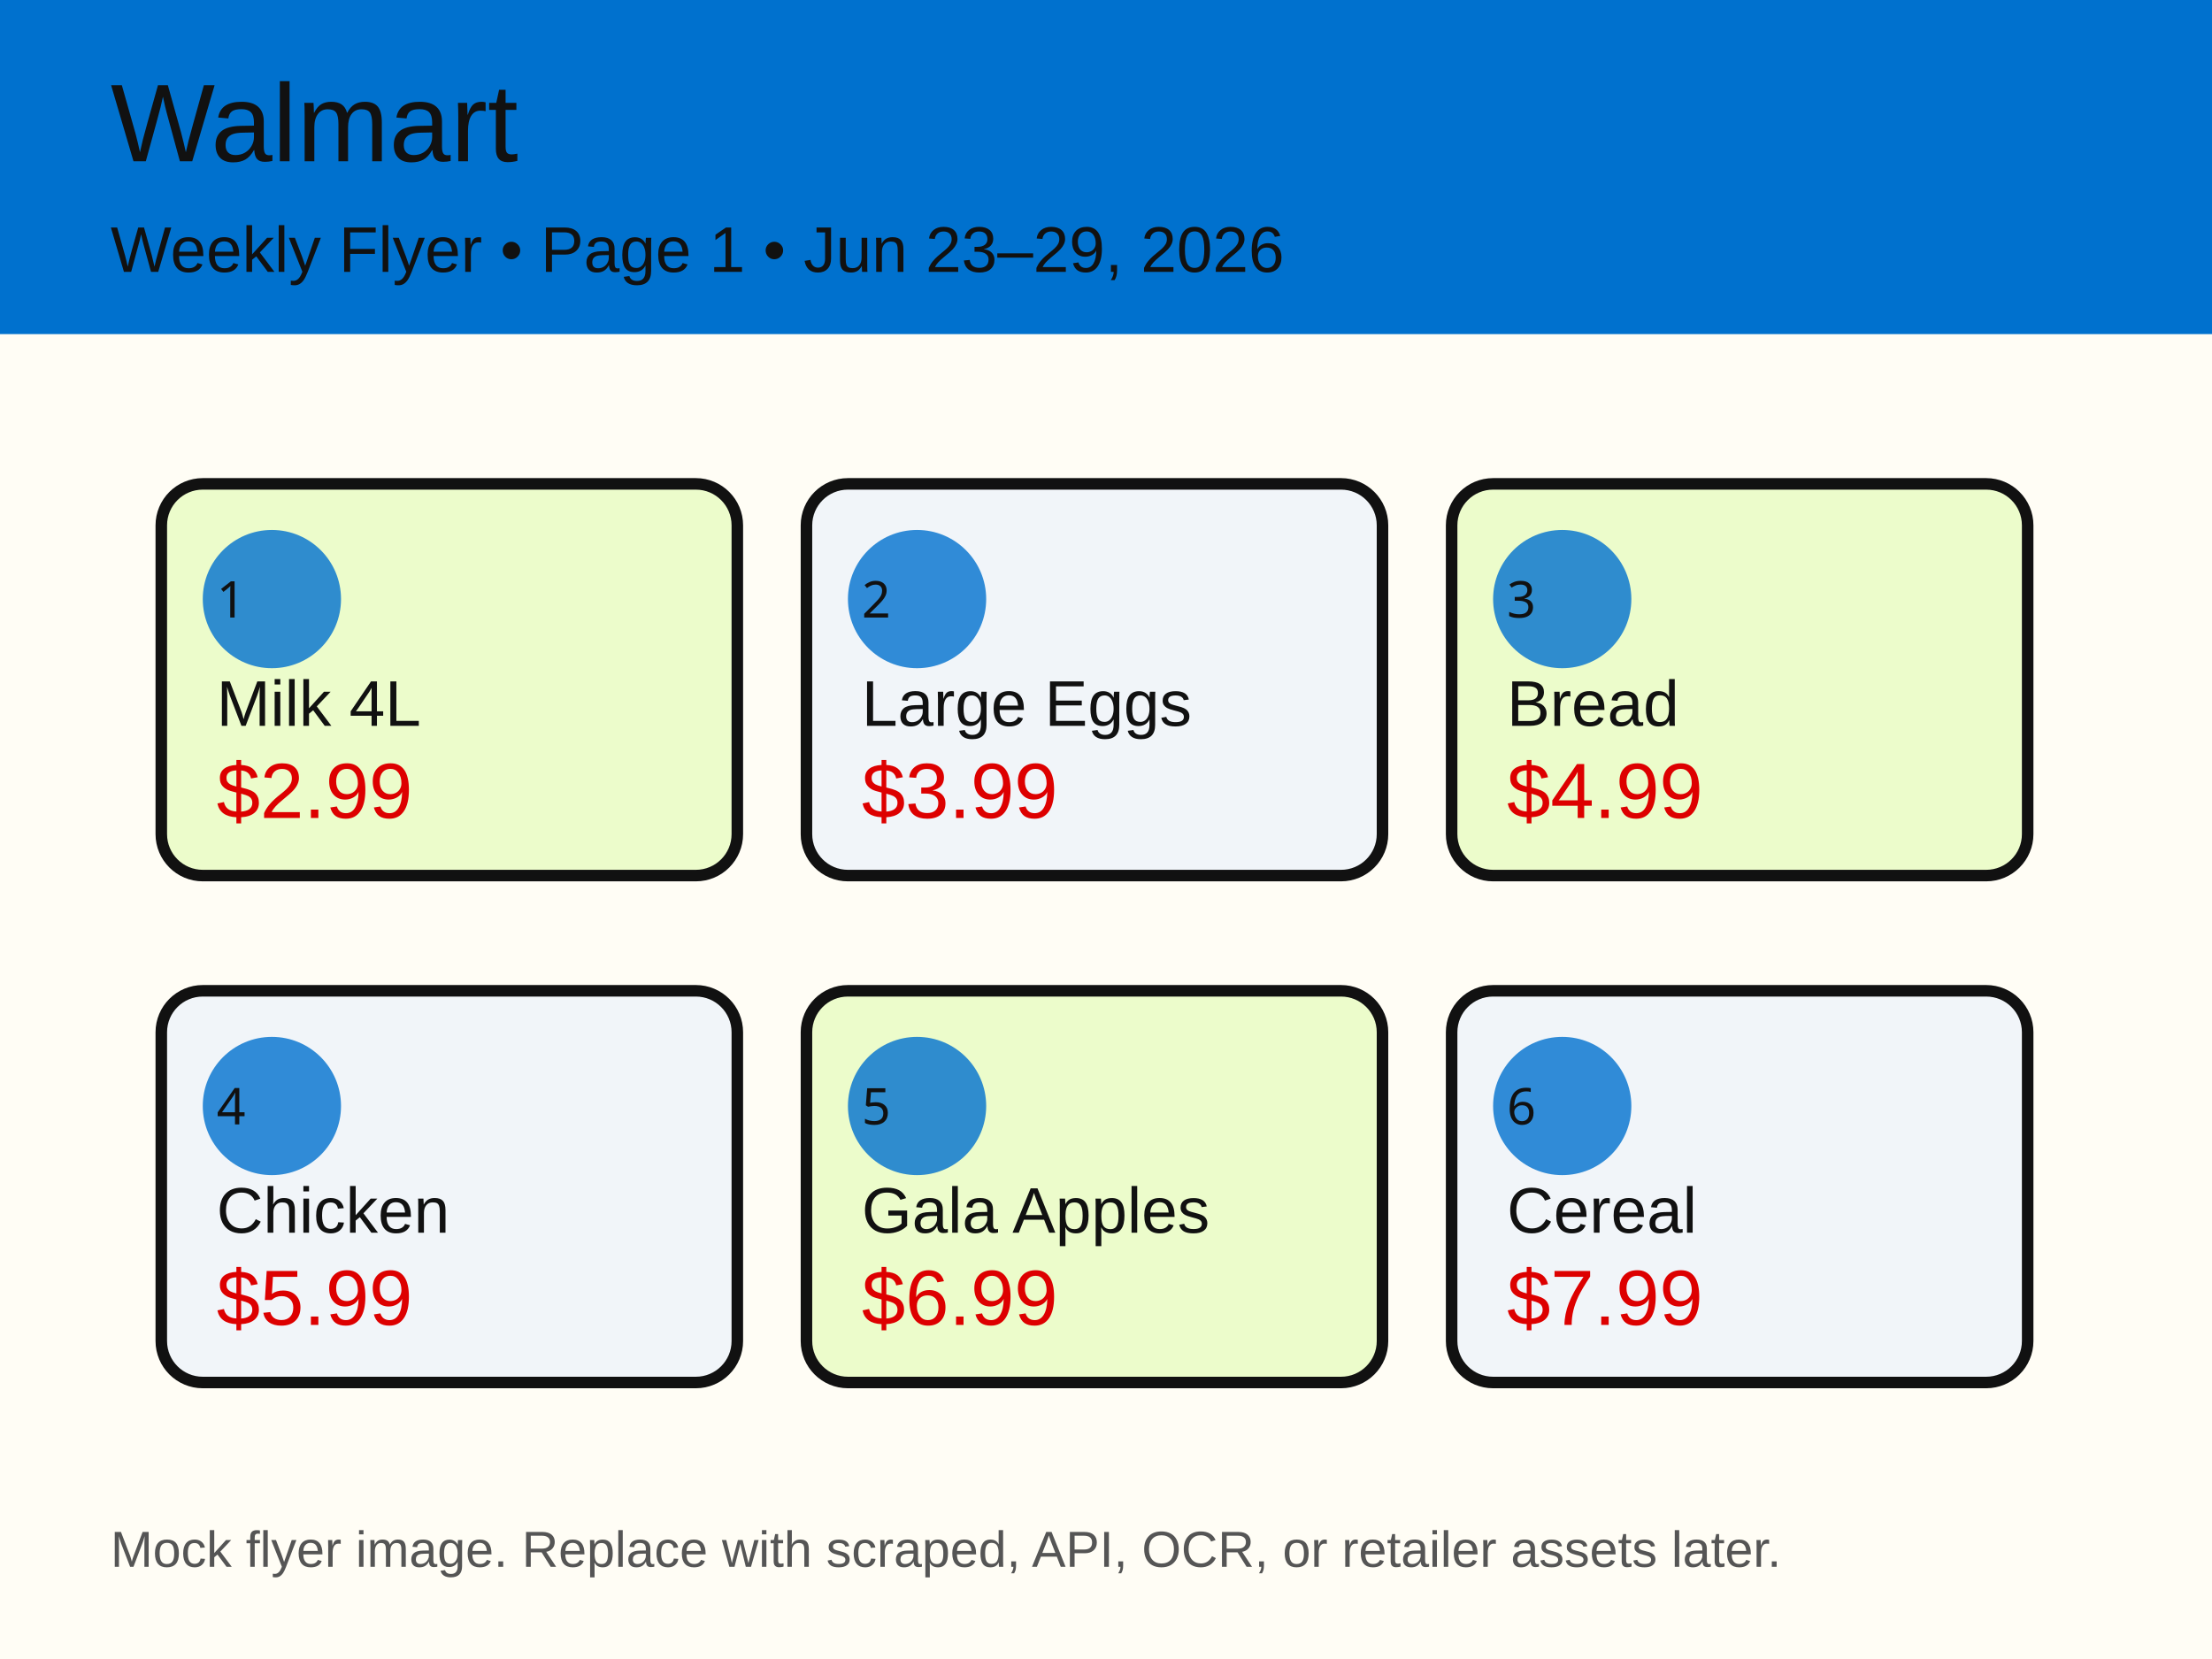
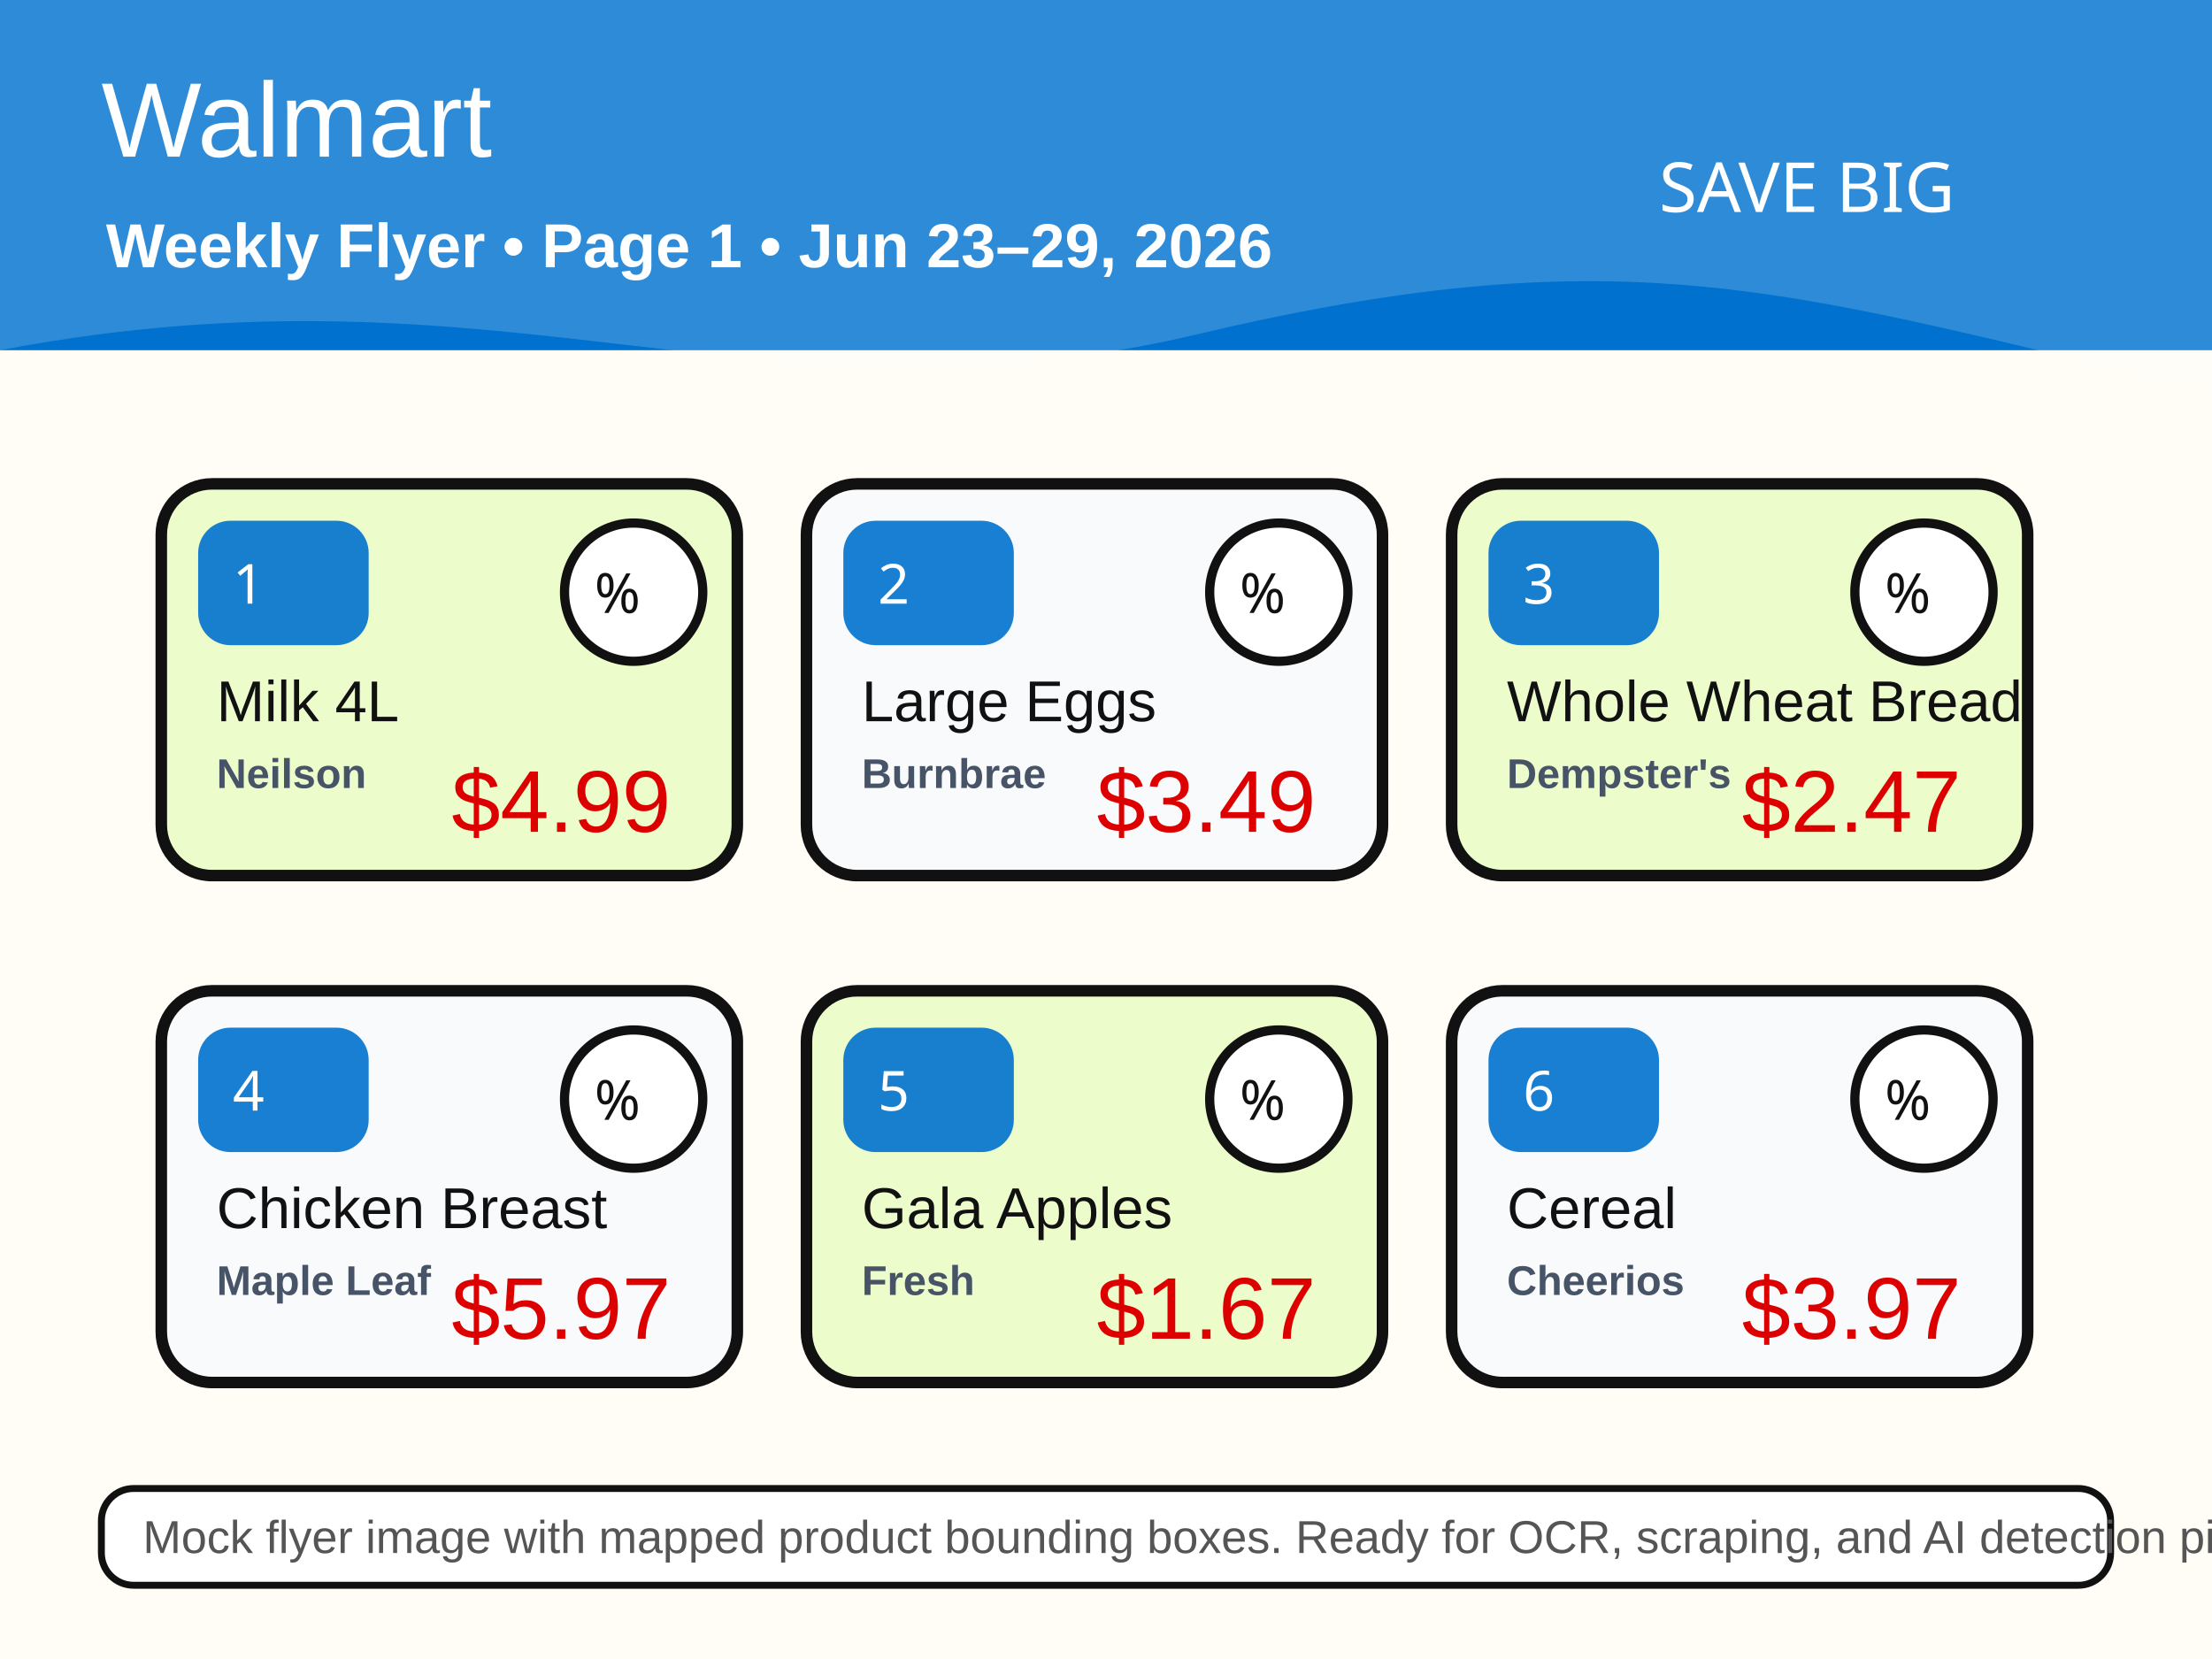
<svg xmlns="http://www.w3.org/2000/svg" width="960" height="720" viewBox="0 0 960 720">
  <rect width="960" height="720" fill="#fffdf5" />
-   <rect x="0" y="0" width="960" height="145" fill="#0071ce" />
-   <text x="48" y="70" font-family="Arial Black,Arial" font-size="48" fill="#111">Walmart</text>
-   <text x="48" y="118" font-family="Arial" font-size="28" fill="#111">Weekly Flyer • Page 1 • Jun 23–29, 2026</text>
+   <rect x="0" y="0" width="960" height="152" fill="#0071ce" />
+   <path d="M0 152 C220 110 330 190 520 145 S780 128 960 170 V0 H0Z" fill="#ffffff" opacity=".18" />
+   <text x="44" y="68" font-family="Arial Black,Arial" font-size="46" fill="#fff">Walmart</text>
+   <text x="46" y="116" font-family="Arial" font-size="27" font-weight="700" fill="#fff">Weekly Flyer • Page 1 • Jun 23–29, 2026</text>
+   <text x="720" y="92" font-family="Arial Black" font-size="30" fill="#fff">SAVE BIG</text>
  <g>
-     <rect x="70" y="210" width="250" height="170" rx="18" fill="#ecfccb" stroke="#111" stroke-width="5" />
-     <circle cx="118" cy="260" r="30" fill="#0071ce" opacity=".8" />
-     <text x="94" y="268" font-family="Arial Black" font-size="22" fill="#111">1</text>
-     <text x="94" y="315" font-family="Arial Black,Arial" font-size="28" fill="#111">Milk 4L</text>
-     <text x="94" y="355" font-family="Arial Black,Arial" font-size="34" fill="#d00">$2.99</text>
+     <rect x="70" y="210" width="250" height="170" rx="22" fill="#ecfccb" stroke="#111" stroke-width="5" />
+     <rect x="86" y="226" width="74" height="54" rx="14" fill="#0071ce" opacity=".9" />
+     <text x="101" y="262" font-family="Arial Black" font-size="24" fill="#fff">1</text>
+     <circle cx="275" cy="257" r="30" fill="#fff" stroke="#111" stroke-width="4" />
+     <text x="258" y="266" font-family="Arial Black" font-size="24" fill="#111">%</text>
+     <text x="94" y="313" font-family="Arial Black,Arial" font-size="25" fill="#111">Milk 4L</text>
+     <text x="94" y="342" font-family="Arial" font-size="18" font-weight="700" fill="#475467">Neilson</text>
+     <text x="196" y="361" font-family="Arial Black,Arial" font-size="38" fill="#d00">$4.99</text>
  </g>
  <g>
-     <rect x="350" y="210" width="250" height="170" rx="18" fill="#f1f5f9" stroke="#111" stroke-width="5" />
-     <circle cx="398" cy="260" r="30" fill="#0071ce" opacity=".8" />
-     <text x="374" y="268" font-family="Arial Black" font-size="22" fill="#111">2</text>
-     <text x="374" y="315" font-family="Arial Black,Arial" font-size="28" fill="#111">Large Eggs</text>
-     <text x="374" y="355" font-family="Arial Black,Arial" font-size="34" fill="#d00">$3.99</text>
+     <rect x="350" y="210" width="250" height="170" rx="22" fill="#f8fafc" stroke="#111" stroke-width="5" />
+     <rect x="366" y="226" width="74" height="54" rx="14" fill="#0071ce" opacity=".9" />
+     <text x="381" y="262" font-family="Arial Black" font-size="24" fill="#fff">2</text>
+     <circle cx="555" cy="257" r="30" fill="#fff" stroke="#111" stroke-width="4" />
+     <text x="538" y="266" font-family="Arial Black" font-size="24" fill="#111">%</text>
+     <text x="374" y="313" font-family="Arial Black,Arial" font-size="25" fill="#111">Large Eggs</text>
+     <text x="374" y="342" font-family="Arial" font-size="18" font-weight="700" fill="#475467">Burnbrae</text>
+     <text x="476" y="361" font-family="Arial Black,Arial" font-size="38" fill="#d00">$3.49</text>
  </g>
  <g>
-     <rect x="630" y="210" width="250" height="170" rx="18" fill="#ecfccb" stroke="#111" stroke-width="5" />
-     <circle cx="678" cy="260" r="30" fill="#0071ce" opacity=".8" />
-     <text x="654" y="268" font-family="Arial Black" font-size="22" fill="#111">3</text>
-     <text x="654" y="315" font-family="Arial Black,Arial" font-size="28" fill="#111">Bread</text>
-     <text x="654" y="355" font-family="Arial Black,Arial" font-size="34" fill="#d00">$4.99</text>
+     <rect x="630" y="210" width="250" height="170" rx="22" fill="#ecfccb" stroke="#111" stroke-width="5" />
+     <rect x="646" y="226" width="74" height="54" rx="14" fill="#0071ce" opacity=".9" />
+     <text x="661" y="262" font-family="Arial Black" font-size="24" fill="#fff">3</text>
+     <circle cx="835" cy="257" r="30" fill="#fff" stroke="#111" stroke-width="4" />
+     <text x="818" y="266" font-family="Arial Black" font-size="24" fill="#111">%</text>
+     <text x="654" y="313" font-family="Arial Black,Arial" font-size="25" fill="#111">Whole Wheat Bread</text>
+     <text x="654" y="342" font-family="Arial" font-size="18" font-weight="700" fill="#475467">Dempster's</text>
+     <text x="756" y="361" font-family="Arial Black,Arial" font-size="38" fill="#d00">$2.47</text>
  </g>
  <g>
-     <rect x="70" y="430" width="250" height="170" rx="18" fill="#f1f5f9" stroke="#111" stroke-width="5" />
-     <circle cx="118" cy="480" r="30" fill="#0071ce" opacity=".8" />
-     <text x="94" y="488" font-family="Arial Black" font-size="22" fill="#111">4</text>
-     <text x="94" y="535" font-family="Arial Black,Arial" font-size="28" fill="#111">Chicken</text>
-     <text x="94" y="575" font-family="Arial Black,Arial" font-size="34" fill="#d00">$5.99</text>
+     <rect x="70" y="430" width="250" height="170" rx="22" fill="#f8fafc" stroke="#111" stroke-width="5" />
+     <rect x="86" y="446" width="74" height="54" rx="14" fill="#0071ce" opacity=".9" />
+     <text x="101" y="482" font-family="Arial Black" font-size="24" fill="#fff">4</text>
+     <circle cx="275" cy="477" r="30" fill="#fff" stroke="#111" stroke-width="4" />
+     <text x="258" y="486" font-family="Arial Black" font-size="24" fill="#111">%</text>
+     <text x="94" y="533" font-family="Arial Black,Arial" font-size="25" fill="#111">Chicken Breast</text>
+     <text x="94" y="562" font-family="Arial" font-size="18" font-weight="700" fill="#475467">Maple Leaf</text>
+     <text x="196" y="581" font-family="Arial Black,Arial" font-size="38" fill="#d00">$5.97</text>
  </g>
  <g>
-     <rect x="350" y="430" width="250" height="170" rx="18" fill="#ecfccb" stroke="#111" stroke-width="5" />
-     <circle cx="398" cy="480" r="30" fill="#0071ce" opacity=".8" />
-     <text x="374" y="488" font-family="Arial Black" font-size="22" fill="#111">5</text>
-     <text x="374" y="535" font-family="Arial Black,Arial" font-size="28" fill="#111">Gala Apples</text>
-     <text x="374" y="575" font-family="Arial Black,Arial" font-size="34" fill="#d00">$6.99</text>
+     <rect x="350" y="430" width="250" height="170" rx="22" fill="#ecfccb" stroke="#111" stroke-width="5" />
+     <rect x="366" y="446" width="74" height="54" rx="14" fill="#0071ce" opacity=".9" />
+     <text x="381" y="482" font-family="Arial Black" font-size="24" fill="#fff">5</text>
+     <circle cx="555" cy="477" r="30" fill="#fff" stroke="#111" stroke-width="4" />
+     <text x="538" y="486" font-family="Arial Black" font-size="24" fill="#111">%</text>
+     <text x="374" y="533" font-family="Arial Black,Arial" font-size="25" fill="#111">Gala Apples</text>
+     <text x="374" y="562" font-family="Arial" font-size="18" font-weight="700" fill="#475467">Fresh</text>
+     <text x="476" y="581" font-family="Arial Black,Arial" font-size="38" fill="#d00">$1.67</text>
  </g>
  <g>
-     <rect x="630" y="430" width="250" height="170" rx="18" fill="#f1f5f9" stroke="#111" stroke-width="5" />
-     <circle cx="678" cy="480" r="30" fill="#0071ce" opacity=".8" />
-     <text x="654" y="488" font-family="Arial Black" font-size="22" fill="#111">6</text>
-     <text x="654" y="535" font-family="Arial Black,Arial" font-size="28" fill="#111">Cereal</text>
-     <text x="654" y="575" font-family="Arial Black,Arial" font-size="34" fill="#d00">$7.99</text>
+     <rect x="630" y="430" width="250" height="170" rx="22" fill="#f8fafc" stroke="#111" stroke-width="5" />
+     <rect x="646" y="446" width="74" height="54" rx="14" fill="#0071ce" opacity=".9" />
+     <text x="661" y="482" font-family="Arial Black" font-size="24" fill="#fff">6</text>
+     <circle cx="835" cy="477" r="30" fill="#fff" stroke="#111" stroke-width="4" />
+     <text x="818" y="486" font-family="Arial Black" font-size="24" fill="#111">%</text>
+     <text x="654" y="533" font-family="Arial Black,Arial" font-size="25" fill="#111">Cereal</text>
+     <text x="654" y="562" font-family="Arial" font-size="18" font-weight="700" fill="#475467">Cheerios</text>
+     <text x="756" y="581" font-family="Arial Black,Arial" font-size="38" fill="#d00">$3.97</text>
  </g>
-   <text x="48" y="680" font-family="Arial" font-size="22" fill="#555">Mock flyer image. Replace with scraped, API, OCR, or retailer assets later.</text>
+   <rect x="44" y="646" width="872" height="42" rx="14" fill="#fff" stroke="#111" stroke-width="3" />
+   <text x="62" y="674" font-family="Arial" font-size="20" fill="#555">Mock flyer image with mapped product bounding boxes. Ready for OCR, scraping, and AI detection pipelines.</text>
</svg>
